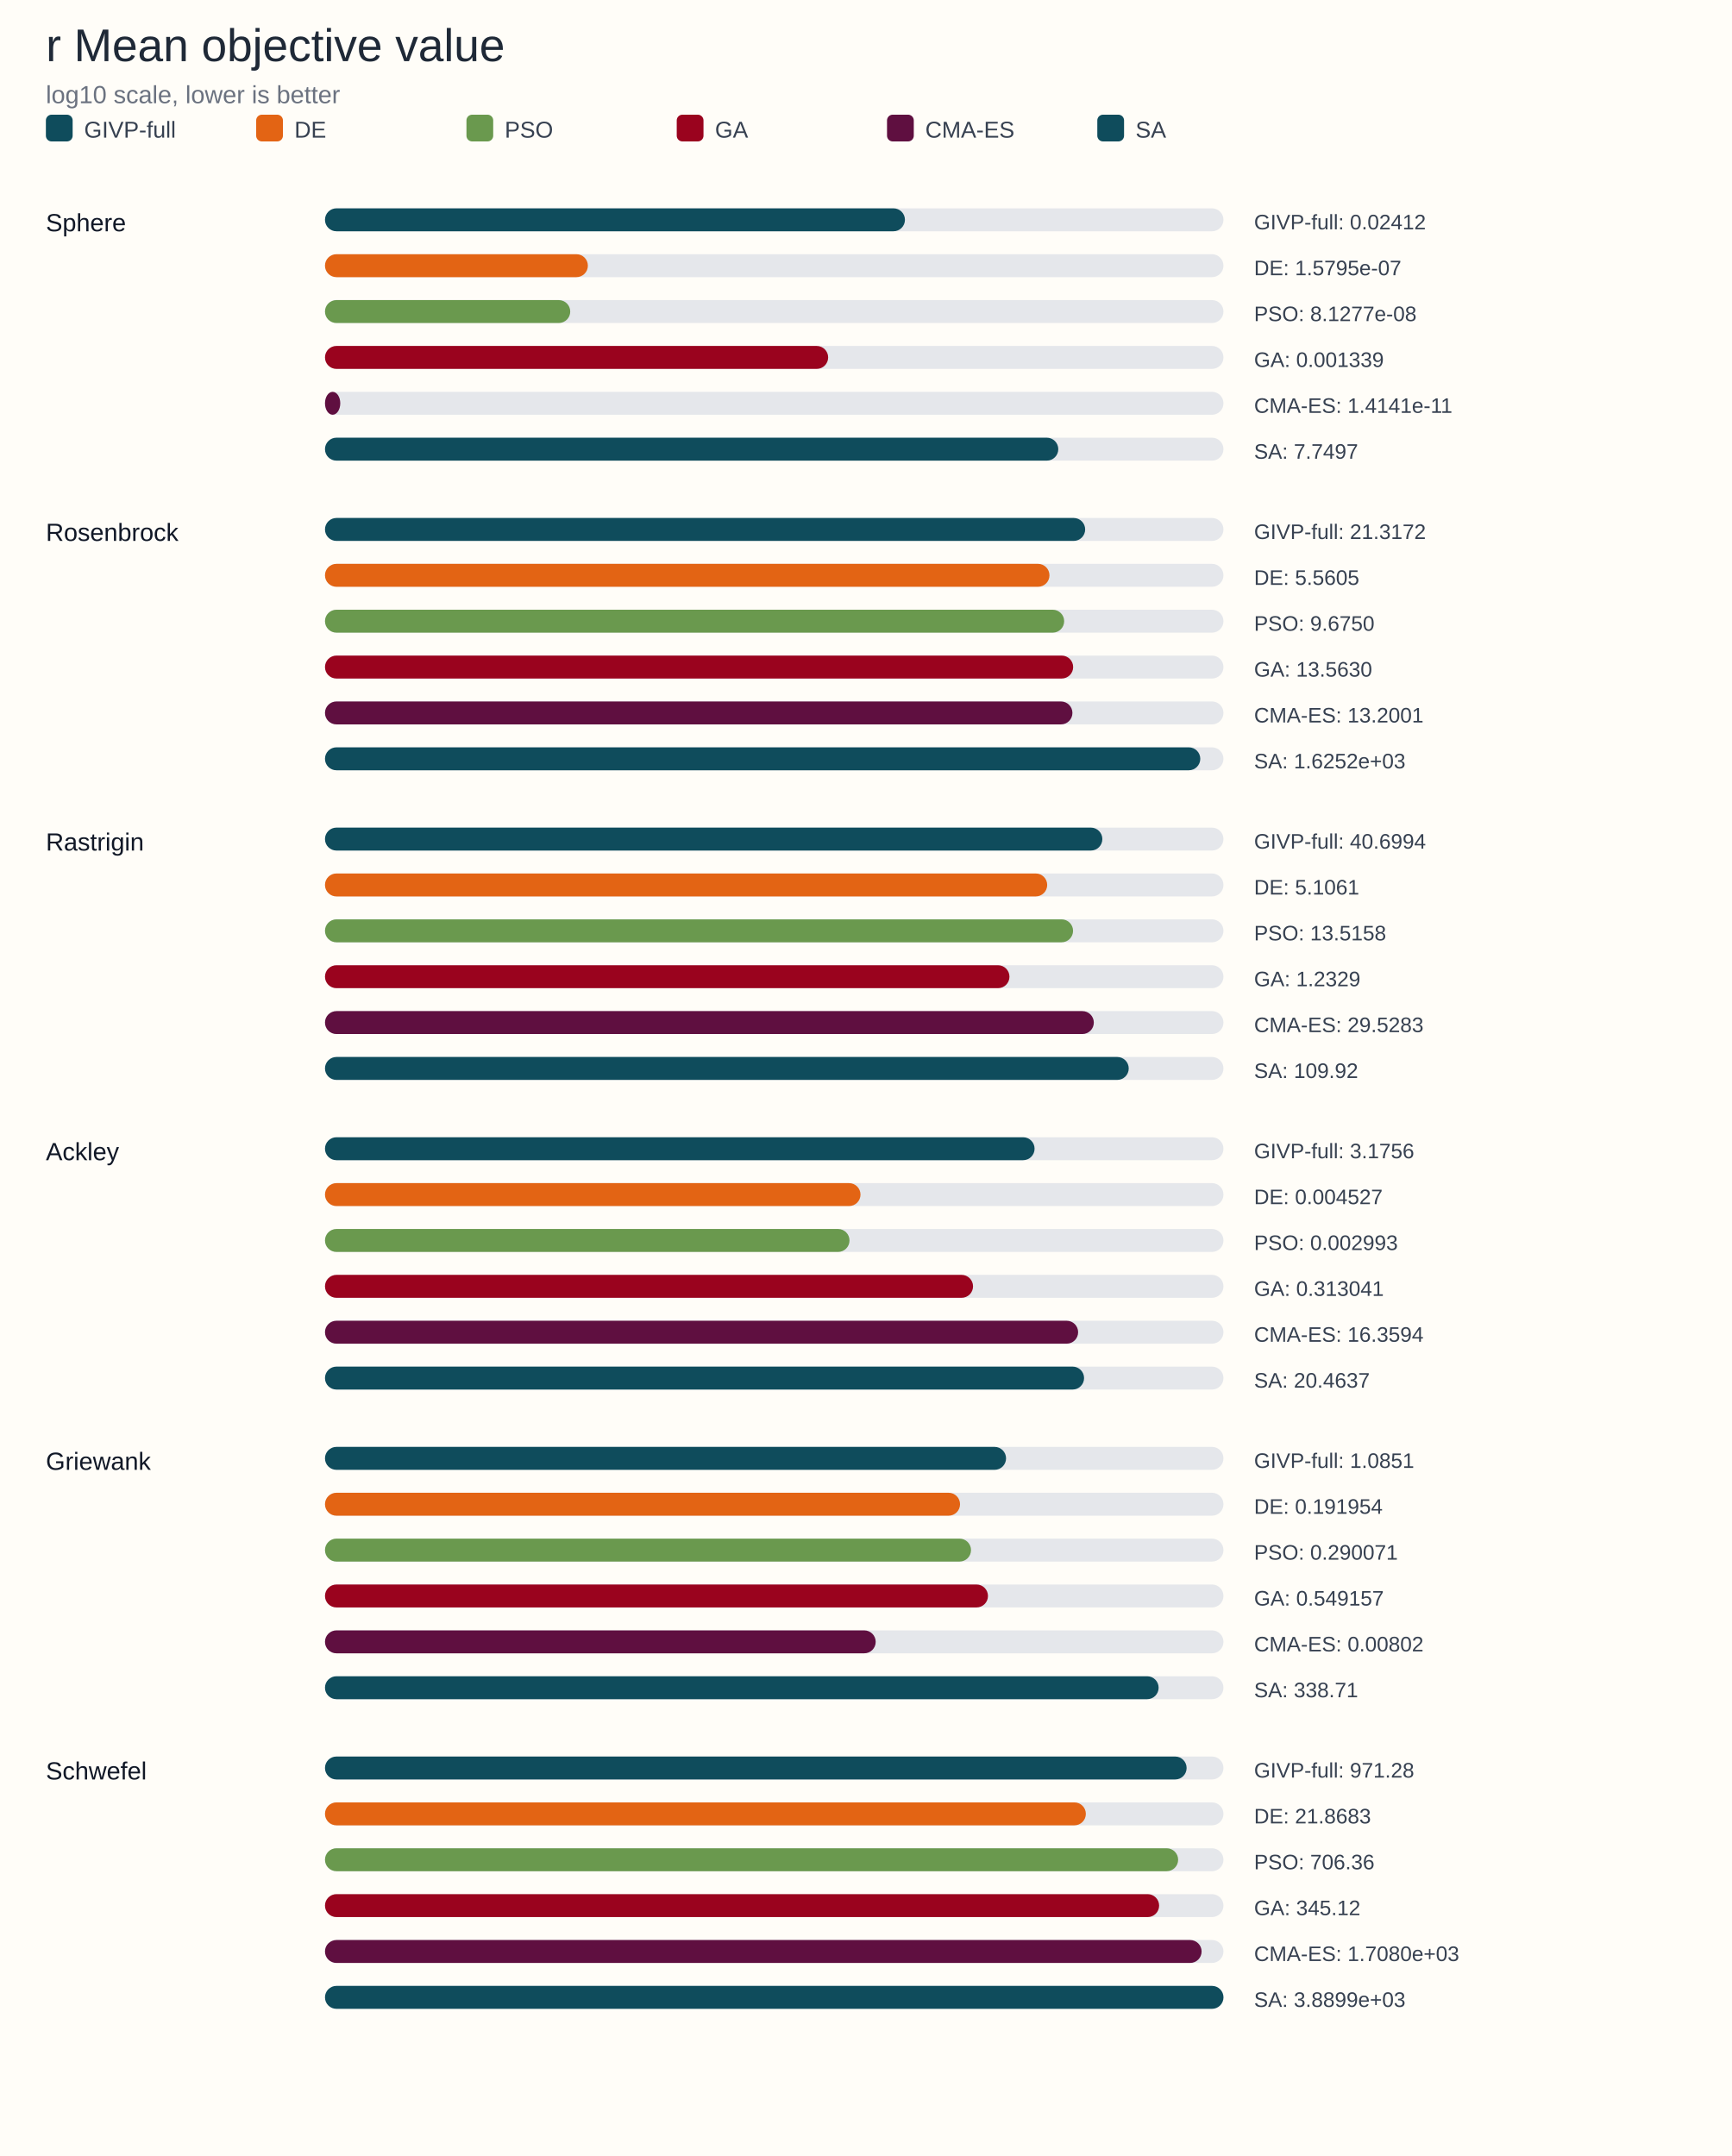
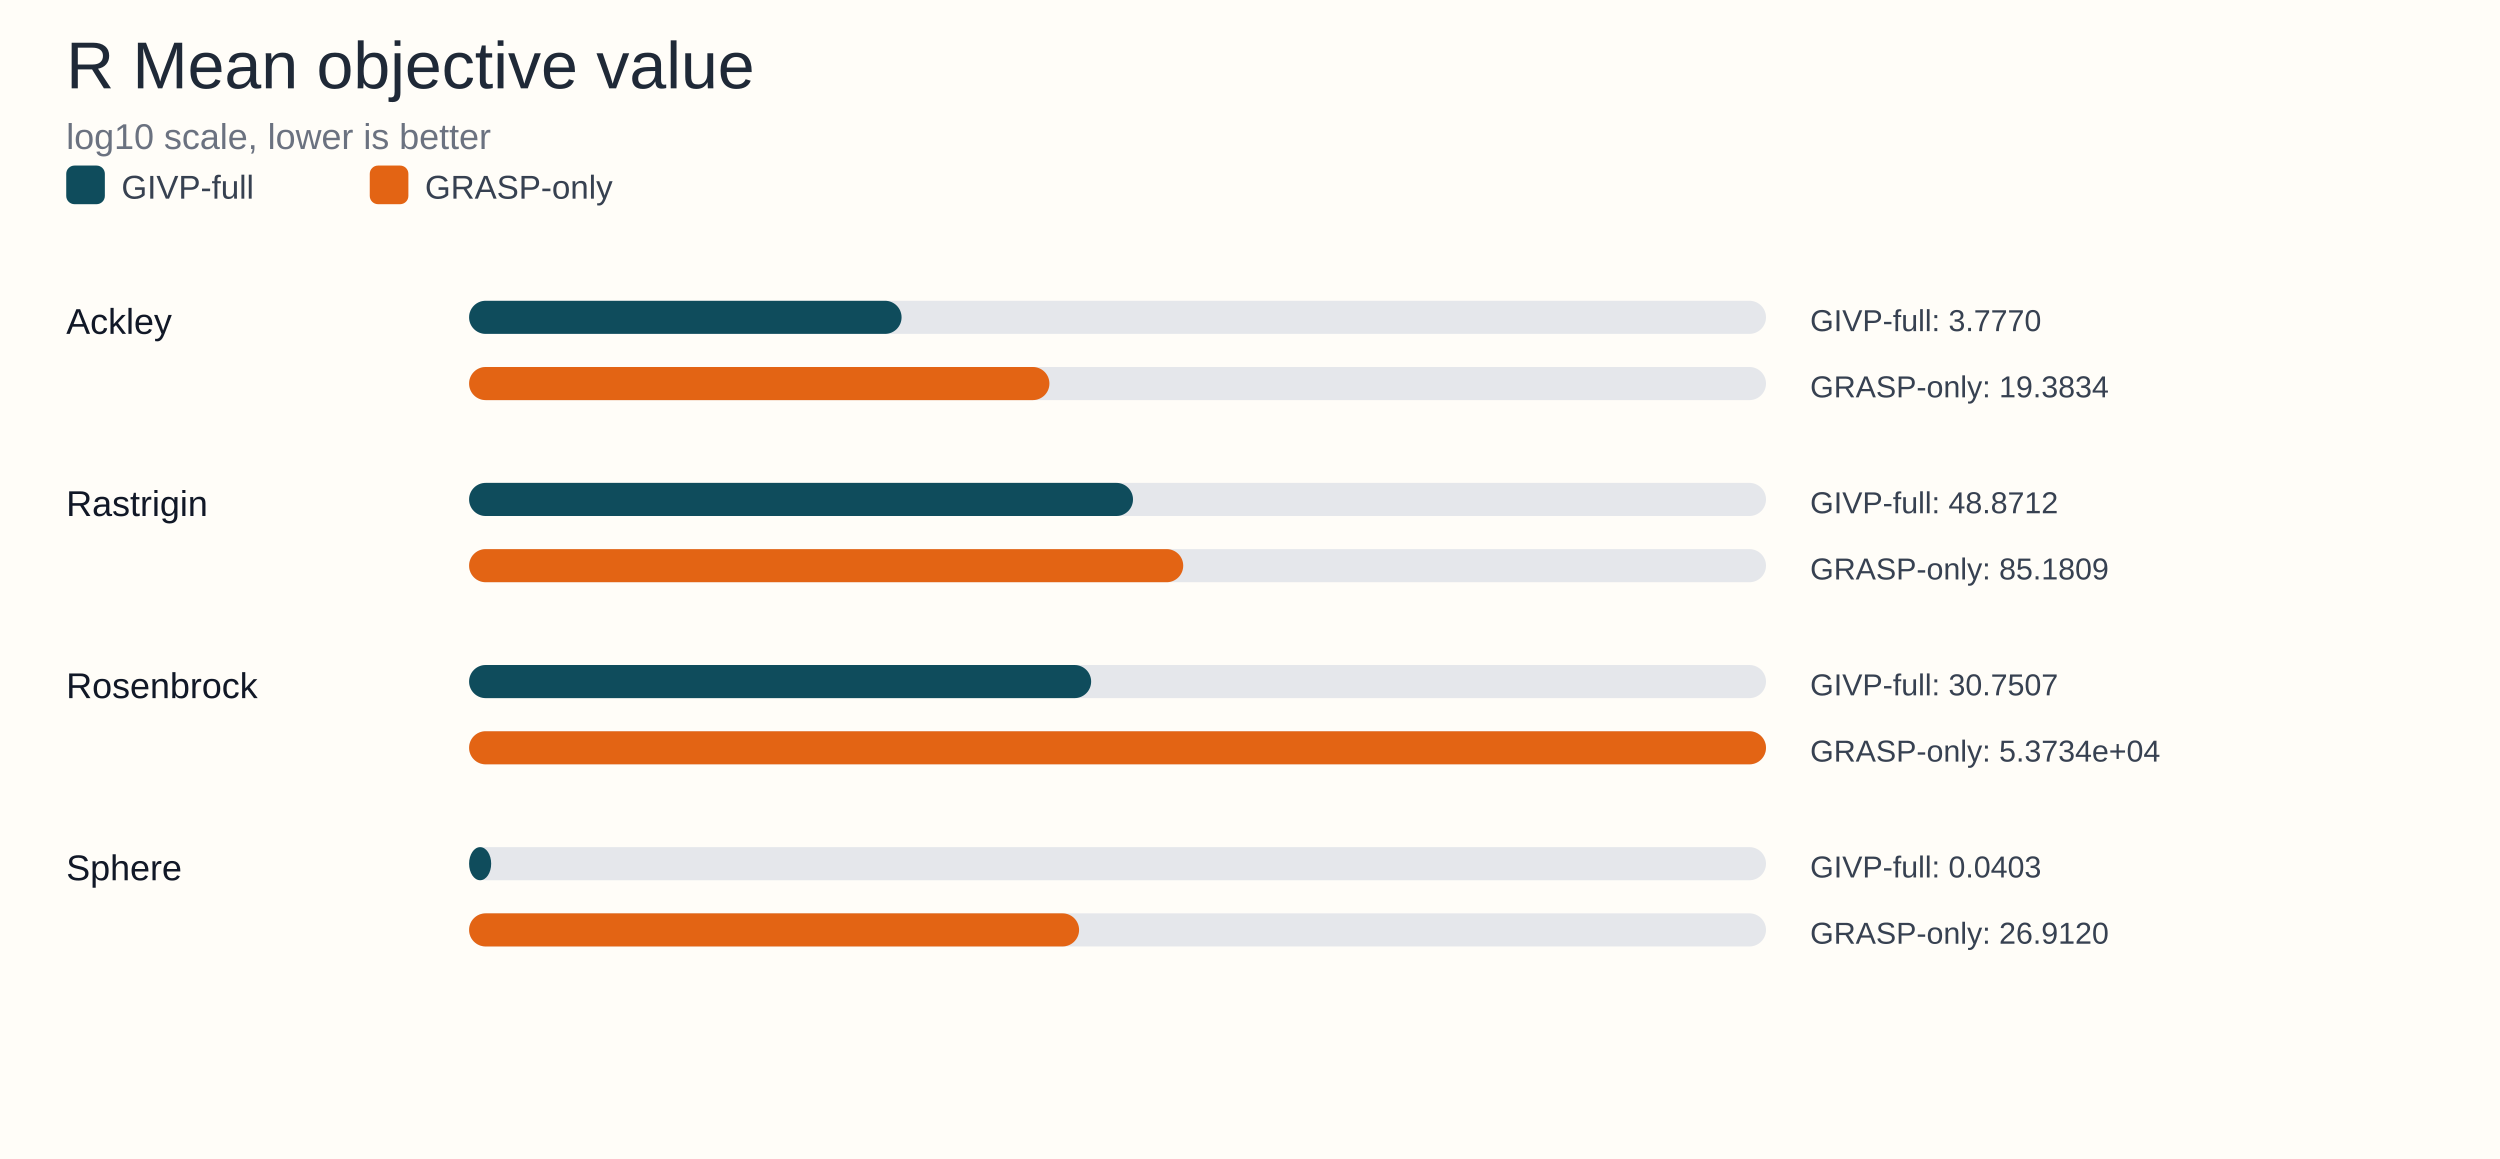
- <svg xmlns="http://www.w3.org/2000/svg" width="906" height="1128" viewBox="0 0 906 1128" role="img" aria-labelledby="title desc">
+ <svg xmlns="http://www.w3.org/2000/svg" width="906" height="420" viewBox="0 0 906 420" role="img" aria-labelledby="title desc">
  <rect x="0" y="0" width="906" height="100%" fill="#fffdf8" />
-   <text x="24" y="32" font-size="24" font-family="Arial, sans-serif" fill="#1f2937">r Mean objective value</text>
+   <text x="24" y="32" font-size="24" font-family="Arial, sans-serif" fill="#1f2937">R Mean objective value</text>
  <text x="24" y="54" font-size="13" font-family="Arial, sans-serif" fill="#6b7280">log10 scale, lower is better</text>
  <rect x="24" y="60" width="14" height="14" fill="#0f4c5c" rx="3" />
  <text x="44" y="72" font-size="12" font-family="Arial, sans-serif" fill="#374151">GIVP-full</text>
  <rect x="134" y="60" width="14" height="14" fill="#e36414" rx="3" />
-   <text x="154" y="72" font-size="12" font-family="Arial, sans-serif" fill="#374151">DE</text>
-   <rect x="244" y="60" width="14" height="14" fill="#6a994e" rx="3" />
-   <text x="264" y="72" font-size="12" font-family="Arial, sans-serif" fill="#374151">PSO</text>
-   <rect x="354" y="60" width="14" height="14" fill="#9a031e" rx="3" />
-   <text x="374" y="72" font-size="12" font-family="Arial, sans-serif" fill="#374151">GA</text>
-   <rect x="464" y="60" width="14" height="14" fill="#5f0f40" rx="3" />
-   <text x="484" y="72" font-size="12" font-family="Arial, sans-serif" fill="#374151">CMA-ES</text>
-   <rect x="574" y="60" width="14" height="14" fill="#0f4c5c" rx="3" />
-   <text x="594" y="72" font-size="12" font-family="Arial, sans-serif" fill="#374151">SA</text>
-   <text x="24" y="121" font-size="13" font-family="Arial, sans-serif" fill="#111827">Sphere</text>
+   <text x="154" y="72" font-size="12" font-family="Arial, sans-serif" fill="#374151">GRASP-only</text>
+   <text x="24" y="121" font-size="13" font-family="Arial, sans-serif" fill="#111827">Ackley</text>
  <rect x="170" y="109" width="470" height="12" fill="#e5e7eb" rx="6" />
-   <rect x="170" y="109" width="303.38" height="12" fill="#0f4c5c" rx="6" />
-   <text x="656" y="120" font-size="11" font-family="Arial, sans-serif" fill="#374151">GIVP-full: 0.02412</text>
+   <rect x="170" y="109" width="156.73" height="12" fill="#0f4c5c" rx="6" />
+   <text x="656" y="120" font-size="11" font-family="Arial, sans-serif" fill="#374151">GIVP-full: 3.7770</text>
  <rect x="170" y="133" width="470" height="12" fill="#e5e7eb" rx="6" />
-   <rect x="170" y="133" width="137.52" height="12" fill="#e36414" rx="6" />
-   <text x="656" y="144" font-size="11" font-family="Arial, sans-serif" fill="#374151">DE: 1.5795e-07</text>
-   <rect x="170" y="157" width="470" height="12" fill="#e5e7eb" rx="6" />
-   <rect x="170" y="157" width="128.29" height="12" fill="#6a994e" rx="6" />
-   <text x="656" y="168" font-size="11" font-family="Arial, sans-serif" fill="#374151">PSO: 8.1277e-08</text>
-   <rect x="170" y="181" width="470" height="12" fill="#e5e7eb" rx="6" />
-   <rect x="170" y="181" width="263.21" height="12" fill="#9a031e" rx="6" />
-   <text x="656" y="192" font-size="11" font-family="Arial, sans-serif" fill="#374151">GA: 0.001339</text>
-   <rect x="170" y="205" width="470" height="12" fill="#e5e7eb" rx="6" />
-   <rect x="170" y="205" width="8.00" height="12" fill="#5f0f40" rx="6" />
-   <text x="656" y="216" font-size="11" font-family="Arial, sans-serif" fill="#374151">CMA-ES: 1.4141e-11</text>
-   <rect x="170" y="229" width="470" height="12" fill="#e5e7eb" rx="6" />
-   <rect x="170" y="229" width="383.59" height="12" fill="#0f4c5c" rx="6" />
-   <text x="656" y="240" font-size="11" font-family="Arial, sans-serif" fill="#374151">SA: 7.7497</text>
-   <text x="24" y="283" font-size="13" font-family="Arial, sans-serif" fill="#111827">Rosenbrock</text>
-   <rect x="170" y="271" width="470" height="12" fill="#e5e7eb" rx="6" />
-   <rect x="170" y="271" width="397.65" height="12" fill="#0f4c5c" rx="6" />
-   <text x="656" y="282" font-size="11" font-family="Arial, sans-serif" fill="#374151">GIVP-full: 21.3172</text>
-   <rect x="170" y="295" width="470" height="12" fill="#e5e7eb" rx="6" />
-   <rect x="170" y="295" width="378.98" height="12" fill="#e36414" rx="6" />
-   <text x="656" y="306" font-size="11" font-family="Arial, sans-serif" fill="#374151">DE: 5.5605</text>
-   <rect x="170" y="319" width="470" height="12" fill="#e5e7eb" rx="6" />
-   <rect x="170" y="319" width="386.67" height="12" fill="#6a994e" rx="6" />
-   <text x="656" y="330" font-size="11" font-family="Arial, sans-serif" fill="#374151">PSO: 9.6750</text>
-   <rect x="170" y="343" width="470" height="12" fill="#e5e7eb" rx="6" />
-   <rect x="170" y="343" width="391.37" height="12" fill="#9a031e" rx="6" />
-   <text x="656" y="354" font-size="11" font-family="Arial, sans-serif" fill="#374151">GA: 13.5630</text>
-   <rect x="170" y="367" width="470" height="12" fill="#e5e7eb" rx="6" />
-   <rect x="170" y="367" width="390.99" height="12" fill="#5f0f40" rx="6" />
-   <text x="656" y="378" font-size="11" font-family="Arial, sans-serif" fill="#374151">CMA-ES: 13.2001</text>
-   <rect x="170" y="391" width="470" height="12" fill="#e5e7eb" rx="6" />
-   <rect x="170" y="391" width="457.87" height="12" fill="#0f4c5c" rx="6" />
-   <text x="656" y="402" font-size="11" font-family="Arial, sans-serif" fill="#374151">SA: 1.6252e+03</text>
-   <text x="24" y="445" font-size="13" font-family="Arial, sans-serif" fill="#111827">Rastrigin</text>
-   <rect x="170" y="433" width="470" height="12" fill="#e5e7eb" rx="6" />
-   <rect x="170" y="433" width="406.64" height="12" fill="#0f4c5c" rx="6" />
-   <text x="656" y="444" font-size="11" font-family="Arial, sans-serif" fill="#374151">GIVP-full: 40.6994</text>
-   <rect x="170" y="457" width="470" height="12" fill="#e5e7eb" rx="6" />
-   <rect x="170" y="457" width="377.79" height="12" fill="#e36414" rx="6" />
-   <text x="656" y="468" font-size="11" font-family="Arial, sans-serif" fill="#374151">DE: 5.1061</text>
-   <rect x="170" y="481" width="470" height="12" fill="#e5e7eb" rx="6" />
-   <rect x="170" y="481" width="391.32" height="12" fill="#6a994e" rx="6" />
-   <text x="656" y="492" font-size="11" font-family="Arial, sans-serif" fill="#374151">PSO: 13.5158</text>
-   <rect x="170" y="505" width="470" height="12" fill="#e5e7eb" rx="6" />
-   <rect x="170" y="505" width="358.05" height="12" fill="#9a031e" rx="6" />
-   <text x="656" y="516" font-size="11" font-family="Arial, sans-serif" fill="#374151">GA: 1.2329</text>
-   <rect x="170" y="529" width="470" height="12" fill="#e5e7eb" rx="6" />
-   <rect x="170" y="529" width="402.18" height="12" fill="#5f0f40" rx="6" />
-   <text x="656" y="540" font-size="11" font-family="Arial, sans-serif" fill="#374151">CMA-ES: 29.5283</text>
-   <rect x="170" y="553" width="470" height="12" fill="#e5e7eb" rx="6" />
-   <rect x="170" y="553" width="420.44" height="12" fill="#0f4c5c" rx="6" />
-   <text x="656" y="564" font-size="11" font-family="Arial, sans-serif" fill="#374151">SA: 109.92</text>
-   <text x="24" y="607" font-size="13" font-family="Arial, sans-serif" fill="#111827">Ackley</text>
-   <rect x="170" y="595" width="470" height="12" fill="#e5e7eb" rx="6" />
-   <rect x="170" y="595" width="371.19" height="12" fill="#0f4c5c" rx="6" />
-   <text x="656" y="606" font-size="11" font-family="Arial, sans-serif" fill="#374151">GIVP-full: 3.1756</text>
-   <rect x="170" y="619" width="470" height="12" fill="#e5e7eb" rx="6" />
-   <rect x="170" y="619" width="280.13" height="12" fill="#e36414" rx="6" />
-   <text x="656" y="630" font-size="11" font-family="Arial, sans-serif" fill="#374151">DE: 0.004527</text>
-   <rect x="170" y="643" width="470" height="12" fill="#e5e7eb" rx="6" />
-   <rect x="170" y="643" width="274.38" height="12" fill="#6a994e" rx="6" />
-   <text x="656" y="654" font-size="11" font-family="Arial, sans-serif" fill="#374151">PSO: 0.002993</text>
-   <rect x="170" y="667" width="470" height="12" fill="#e5e7eb" rx="6" />
-   <rect x="170" y="667" width="339.00" height="12" fill="#9a031e" rx="6" />
-   <text x="656" y="678" font-size="11" font-family="Arial, sans-serif" fill="#374151">GA: 0.313041</text>
-   <rect x="170" y="691" width="470" height="12" fill="#e5e7eb" rx="6" />
-   <rect x="170" y="691" width="393.97" height="12" fill="#5f0f40" rx="6" />
-   <text x="656" y="702" font-size="11" font-family="Arial, sans-serif" fill="#374151">CMA-ES: 16.3594</text>
-   <rect x="170" y="715" width="470" height="12" fill="#e5e7eb" rx="6" />
-   <rect x="170" y="715" width="397.08" height="12" fill="#0f4c5c" rx="6" />
-   <text x="656" y="726" font-size="11" font-family="Arial, sans-serif" fill="#374151">SA: 20.4637</text>
-   <text x="24" y="769" font-size="13" font-family="Arial, sans-serif" fill="#111827">Griewank</text>
-   <rect x="170" y="757" width="470" height="12" fill="#e5e7eb" rx="6" />
-   <rect x="170" y="757" width="356.27" height="12" fill="#0f4c5c" rx="6" />
-   <text x="656" y="768" font-size="11" font-family="Arial, sans-serif" fill="#374151">GIVP-full: 1.0851</text>
-   <rect x="170" y="781" width="470" height="12" fill="#e5e7eb" rx="6" />
-   <rect x="170" y="781" width="332.20" height="12" fill="#e36414" rx="6" />
-   <text x="656" y="792" font-size="11" font-family="Arial, sans-serif" fill="#374151">DE: 0.191954</text>
-   <rect x="170" y="805" width="470" height="12" fill="#e5e7eb" rx="6" />
-   <rect x="170" y="805" width="337.94" height="12" fill="#6a994e" rx="6" />
-   <text x="656" y="816" font-size="11" font-family="Arial, sans-serif" fill="#374151">PSO: 0.290071</text>
-   <rect x="170" y="829" width="470" height="12" fill="#e5e7eb" rx="6" />
-   <rect x="170" y="829" width="346.81" height="12" fill="#9a031e" rx="6" />
-   <text x="656" y="840" font-size="11" font-family="Arial, sans-serif" fill="#374151">GA: 0.549157</text>
-   <rect x="170" y="853" width="470" height="12" fill="#e5e7eb" rx="6" />
-   <rect x="170" y="853" width="288.08" height="12" fill="#5f0f40" rx="6" />
-   <text x="656" y="864" font-size="11" font-family="Arial, sans-serif" fill="#374151">CMA-ES: 0.00802</text>
-   <rect x="170" y="877" width="470" height="12" fill="#e5e7eb" rx="6" />
-   <rect x="170" y="877" width="436.08" height="12" fill="#0f4c5c" rx="6" />
-   <text x="656" y="888" font-size="11" font-family="Arial, sans-serif" fill="#374151">SA: 338.71</text>
-   <text x="24" y="931" font-size="13" font-family="Arial, sans-serif" fill="#111827">Schwefel</text>
-   <rect x="170" y="919" width="470" height="12" fill="#e5e7eb" rx="6" />
-   <rect x="170" y="919" width="450.72" height="12" fill="#0f4c5c" rx="6" />
-   <text x="656" y="930" font-size="11" font-family="Arial, sans-serif" fill="#374151">GIVP-full: 971.28</text>
-   <rect x="170" y="943" width="470" height="12" fill="#e5e7eb" rx="6" />
-   <rect x="170" y="943" width="398.01" height="12" fill="#e36414" rx="6" />
-   <text x="656" y="954" font-size="11" font-family="Arial, sans-serif" fill="#374151">DE: 21.8683</text>
-   <rect x="170" y="967" width="470" height="12" fill="#e5e7eb" rx="6" />
-   <rect x="170" y="967" width="446.29" height="12" fill="#6a994e" rx="6" />
-   <text x="656" y="978" font-size="11" font-family="Arial, sans-serif" fill="#374151">PSO: 706.36</text>
-   <rect x="170" y="991" width="470" height="12" fill="#e5e7eb" rx="6" />
-   <rect x="170" y="991" width="436.34" height="12" fill="#9a031e" rx="6" />
-   <text x="656" y="1002" font-size="11" font-family="Arial, sans-serif" fill="#374151">GA: 345.12</text>
-   <rect x="170" y="1015" width="470" height="12" fill="#e5e7eb" rx="6" />
-   <rect x="170" y="1015" width="458.56" height="12" fill="#5f0f40" rx="6" />
-   <text x="656" y="1026" font-size="11" font-family="Arial, sans-serif" fill="#374151">CMA-ES: 1.7080e+03</text>
-   <rect x="170" y="1039" width="470" height="12" fill="#e5e7eb" rx="6" />
-   <rect x="170" y="1039" width="470.00" height="12" fill="#0f4c5c" rx="6" />
-   <text x="656" y="1050" font-size="11" font-family="Arial, sans-serif" fill="#374151">SA: 3.8899e+03</text>
+   <rect x="170" y="133" width="210.31" height="12" fill="#e36414" rx="6" />
+   <text x="656" y="144" font-size="11" font-family="Arial, sans-serif" fill="#374151">GRASP-only: 19.3834</text>
+   <text x="24" y="187" font-size="13" font-family="Arial, sans-serif" fill="#111827">Rastrigin</text>
+   <rect x="170" y="175" width="470" height="12" fill="#e5e7eb" rx="6" />
+   <rect x="170" y="175" width="240.60" height="12" fill="#0f4c5c" rx="6" />
+   <text x="656" y="186" font-size="11" font-family="Arial, sans-serif" fill="#374151">GIVP-full: 48.8712</text>
+   <rect x="170" y="199" width="470" height="12" fill="#e5e7eb" rx="6" />
+   <rect x="170" y="199" width="258.80" height="12" fill="#e36414" rx="6" />
+   <text x="656" y="210" font-size="11" font-family="Arial, sans-serif" fill="#374151">GRASP-only: 85.1809</text>
+   <text x="24" y="253" font-size="13" font-family="Arial, sans-serif" fill="#111827">Rosenbrock</text>
+   <rect x="170" y="241" width="470" height="12" fill="#e5e7eb" rx="6" />
+   <rect x="170" y="241" width="225.43" height="12" fill="#0f4c5c" rx="6" />
+   <text x="656" y="252" font-size="11" font-family="Arial, sans-serif" fill="#374151">GIVP-full: 30.7507</text>
+   <rect x="170" y="265" width="470" height="12" fill="#e5e7eb" rx="6" />
+   <rect x="170" y="265" width="470.00" height="12" fill="#e36414" rx="6" />
+   <text x="656" y="276" font-size="11" font-family="Arial, sans-serif" fill="#374151">GRASP-only: 5.3734e+04</text>
+   <text x="24" y="319" font-size="13" font-family="Arial, sans-serif" fill="#111827">Sphere</text>
+   <rect x="170" y="307" width="470" height="12" fill="#e5e7eb" rx="6" />
+   <rect x="170" y="307" width="8.00" height="12" fill="#0f4c5c" rx="6" />
+   <text x="656" y="318" font-size="11" font-family="Arial, sans-serif" fill="#374151">GIVP-full: 0.0403</text>
+   <rect x="170" y="331" width="470" height="12" fill="#e5e7eb" rx="6" />
+   <rect x="170" y="331" width="221.06" height="12" fill="#e36414" rx="6" />
+   <text x="656" y="342" font-size="11" font-family="Arial, sans-serif" fill="#374151">GRASP-only: 26.9120</text>
</svg>
